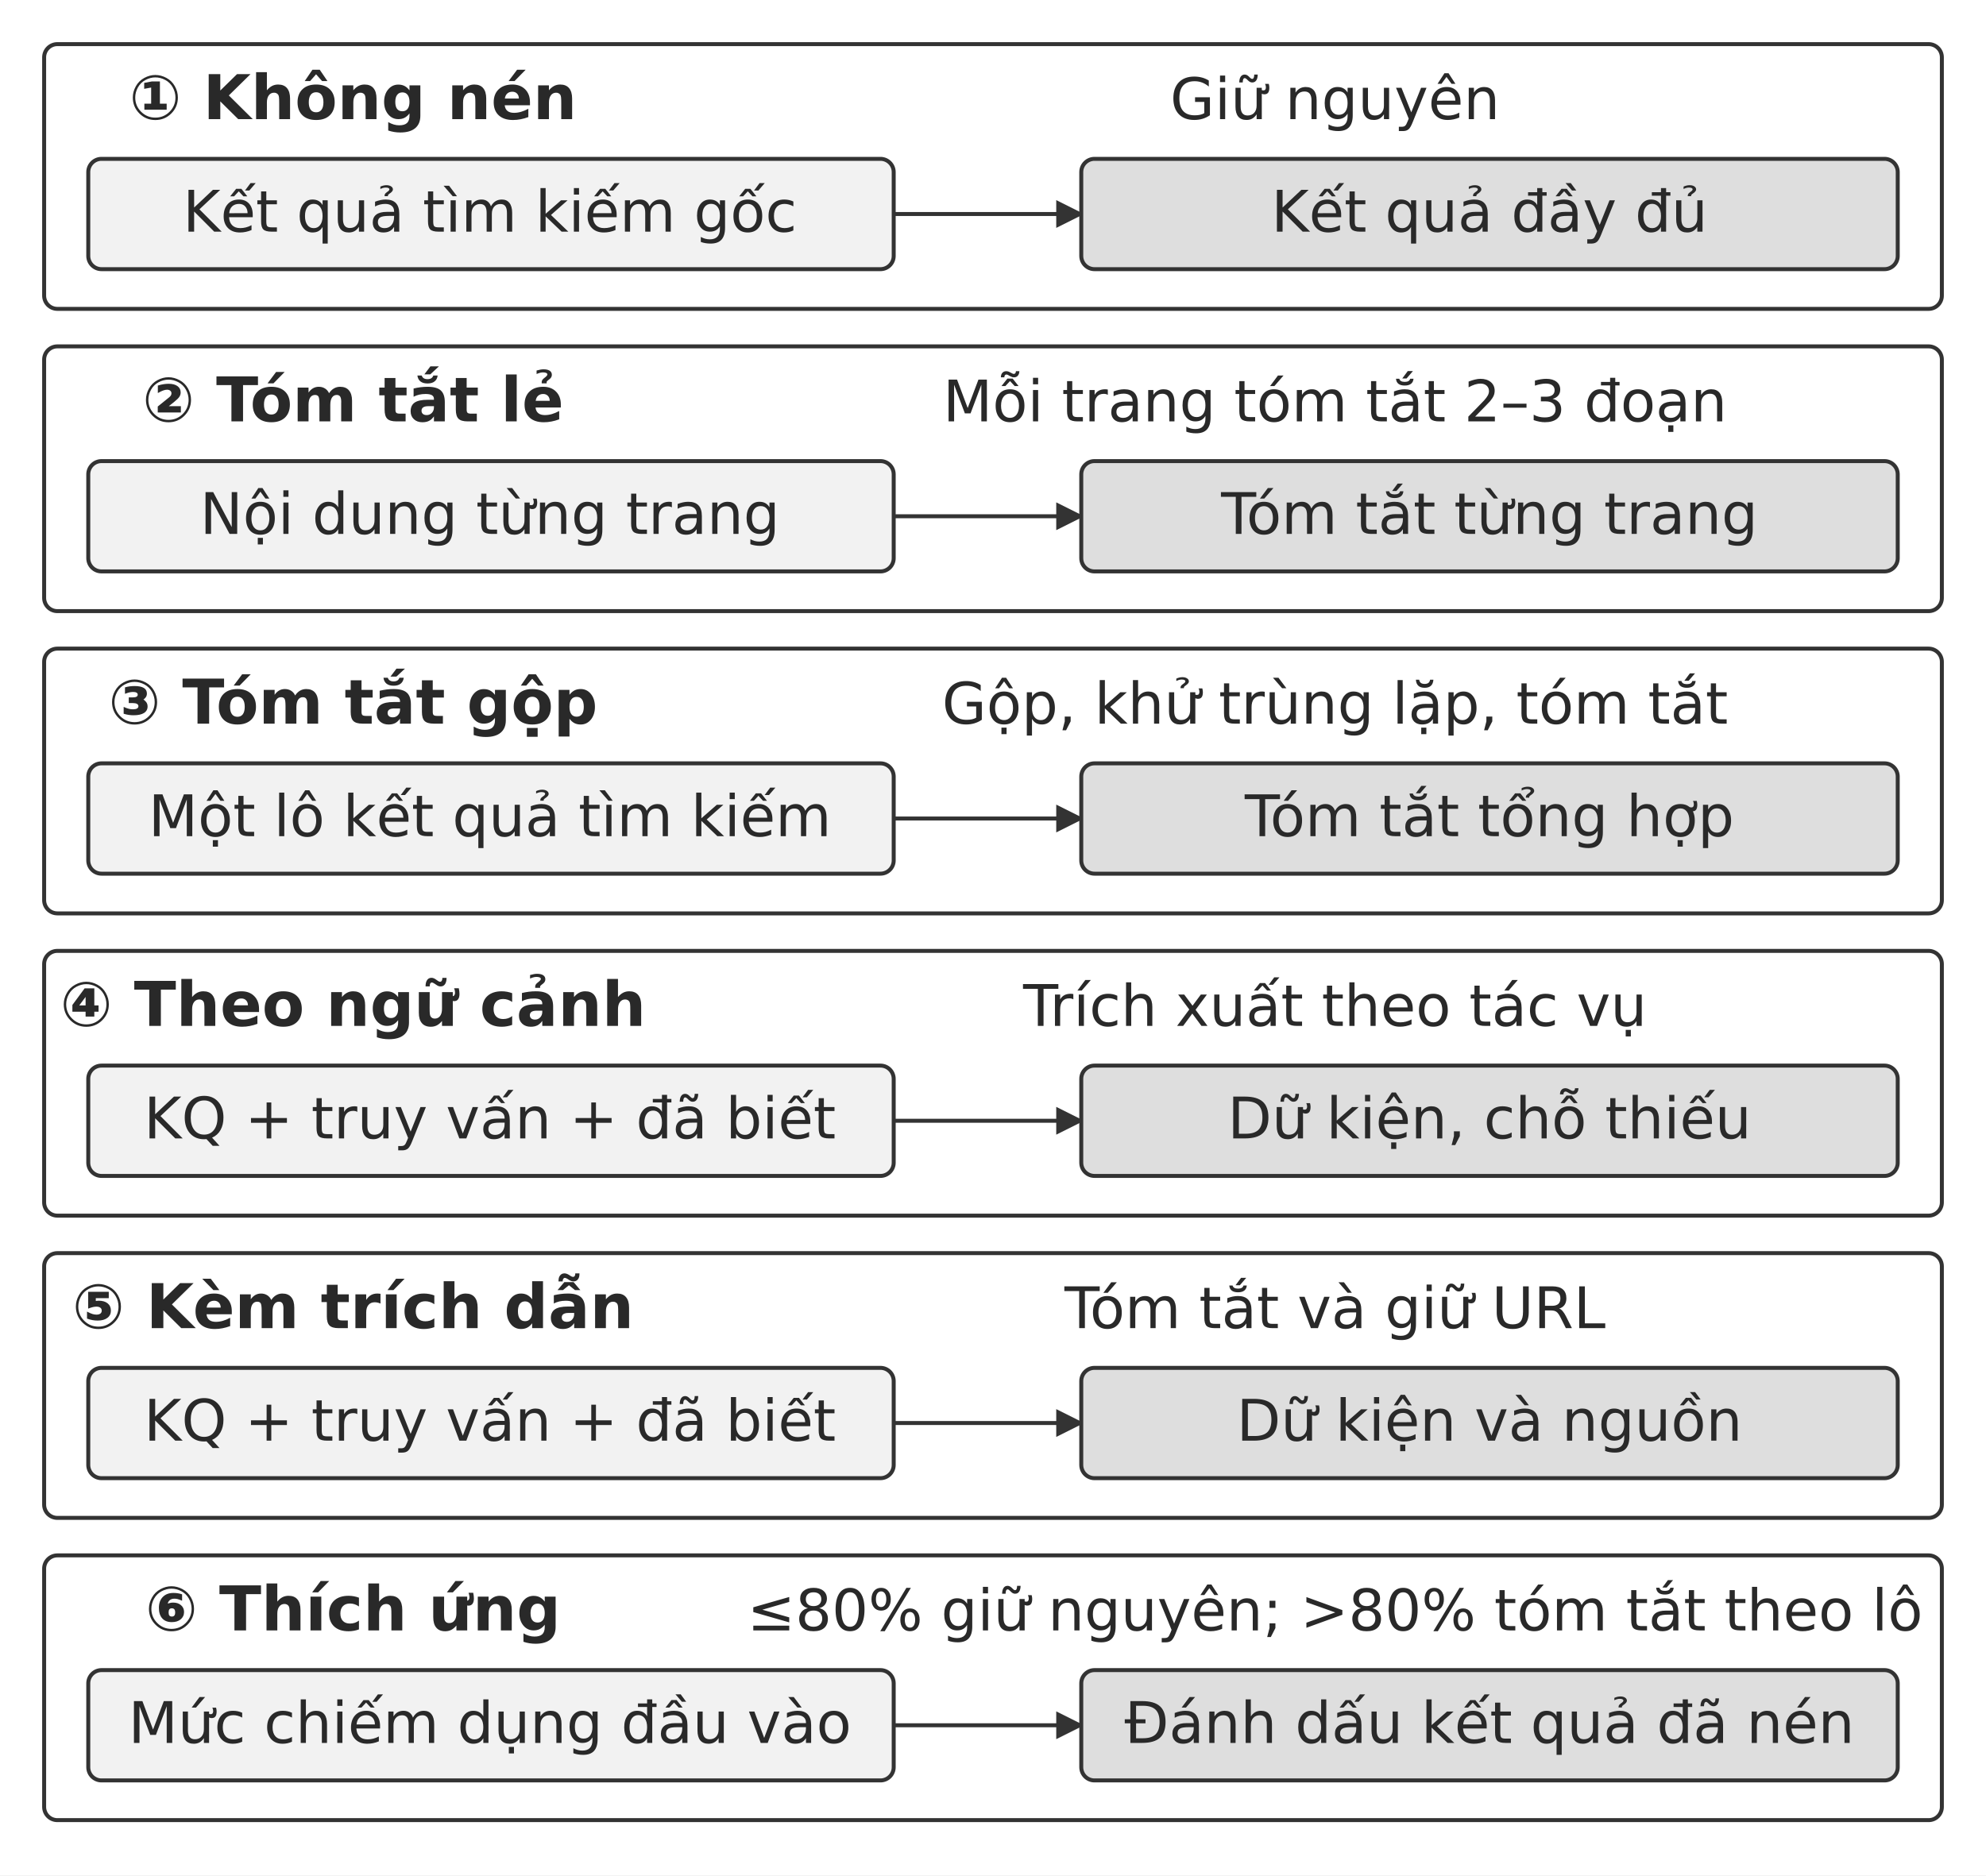
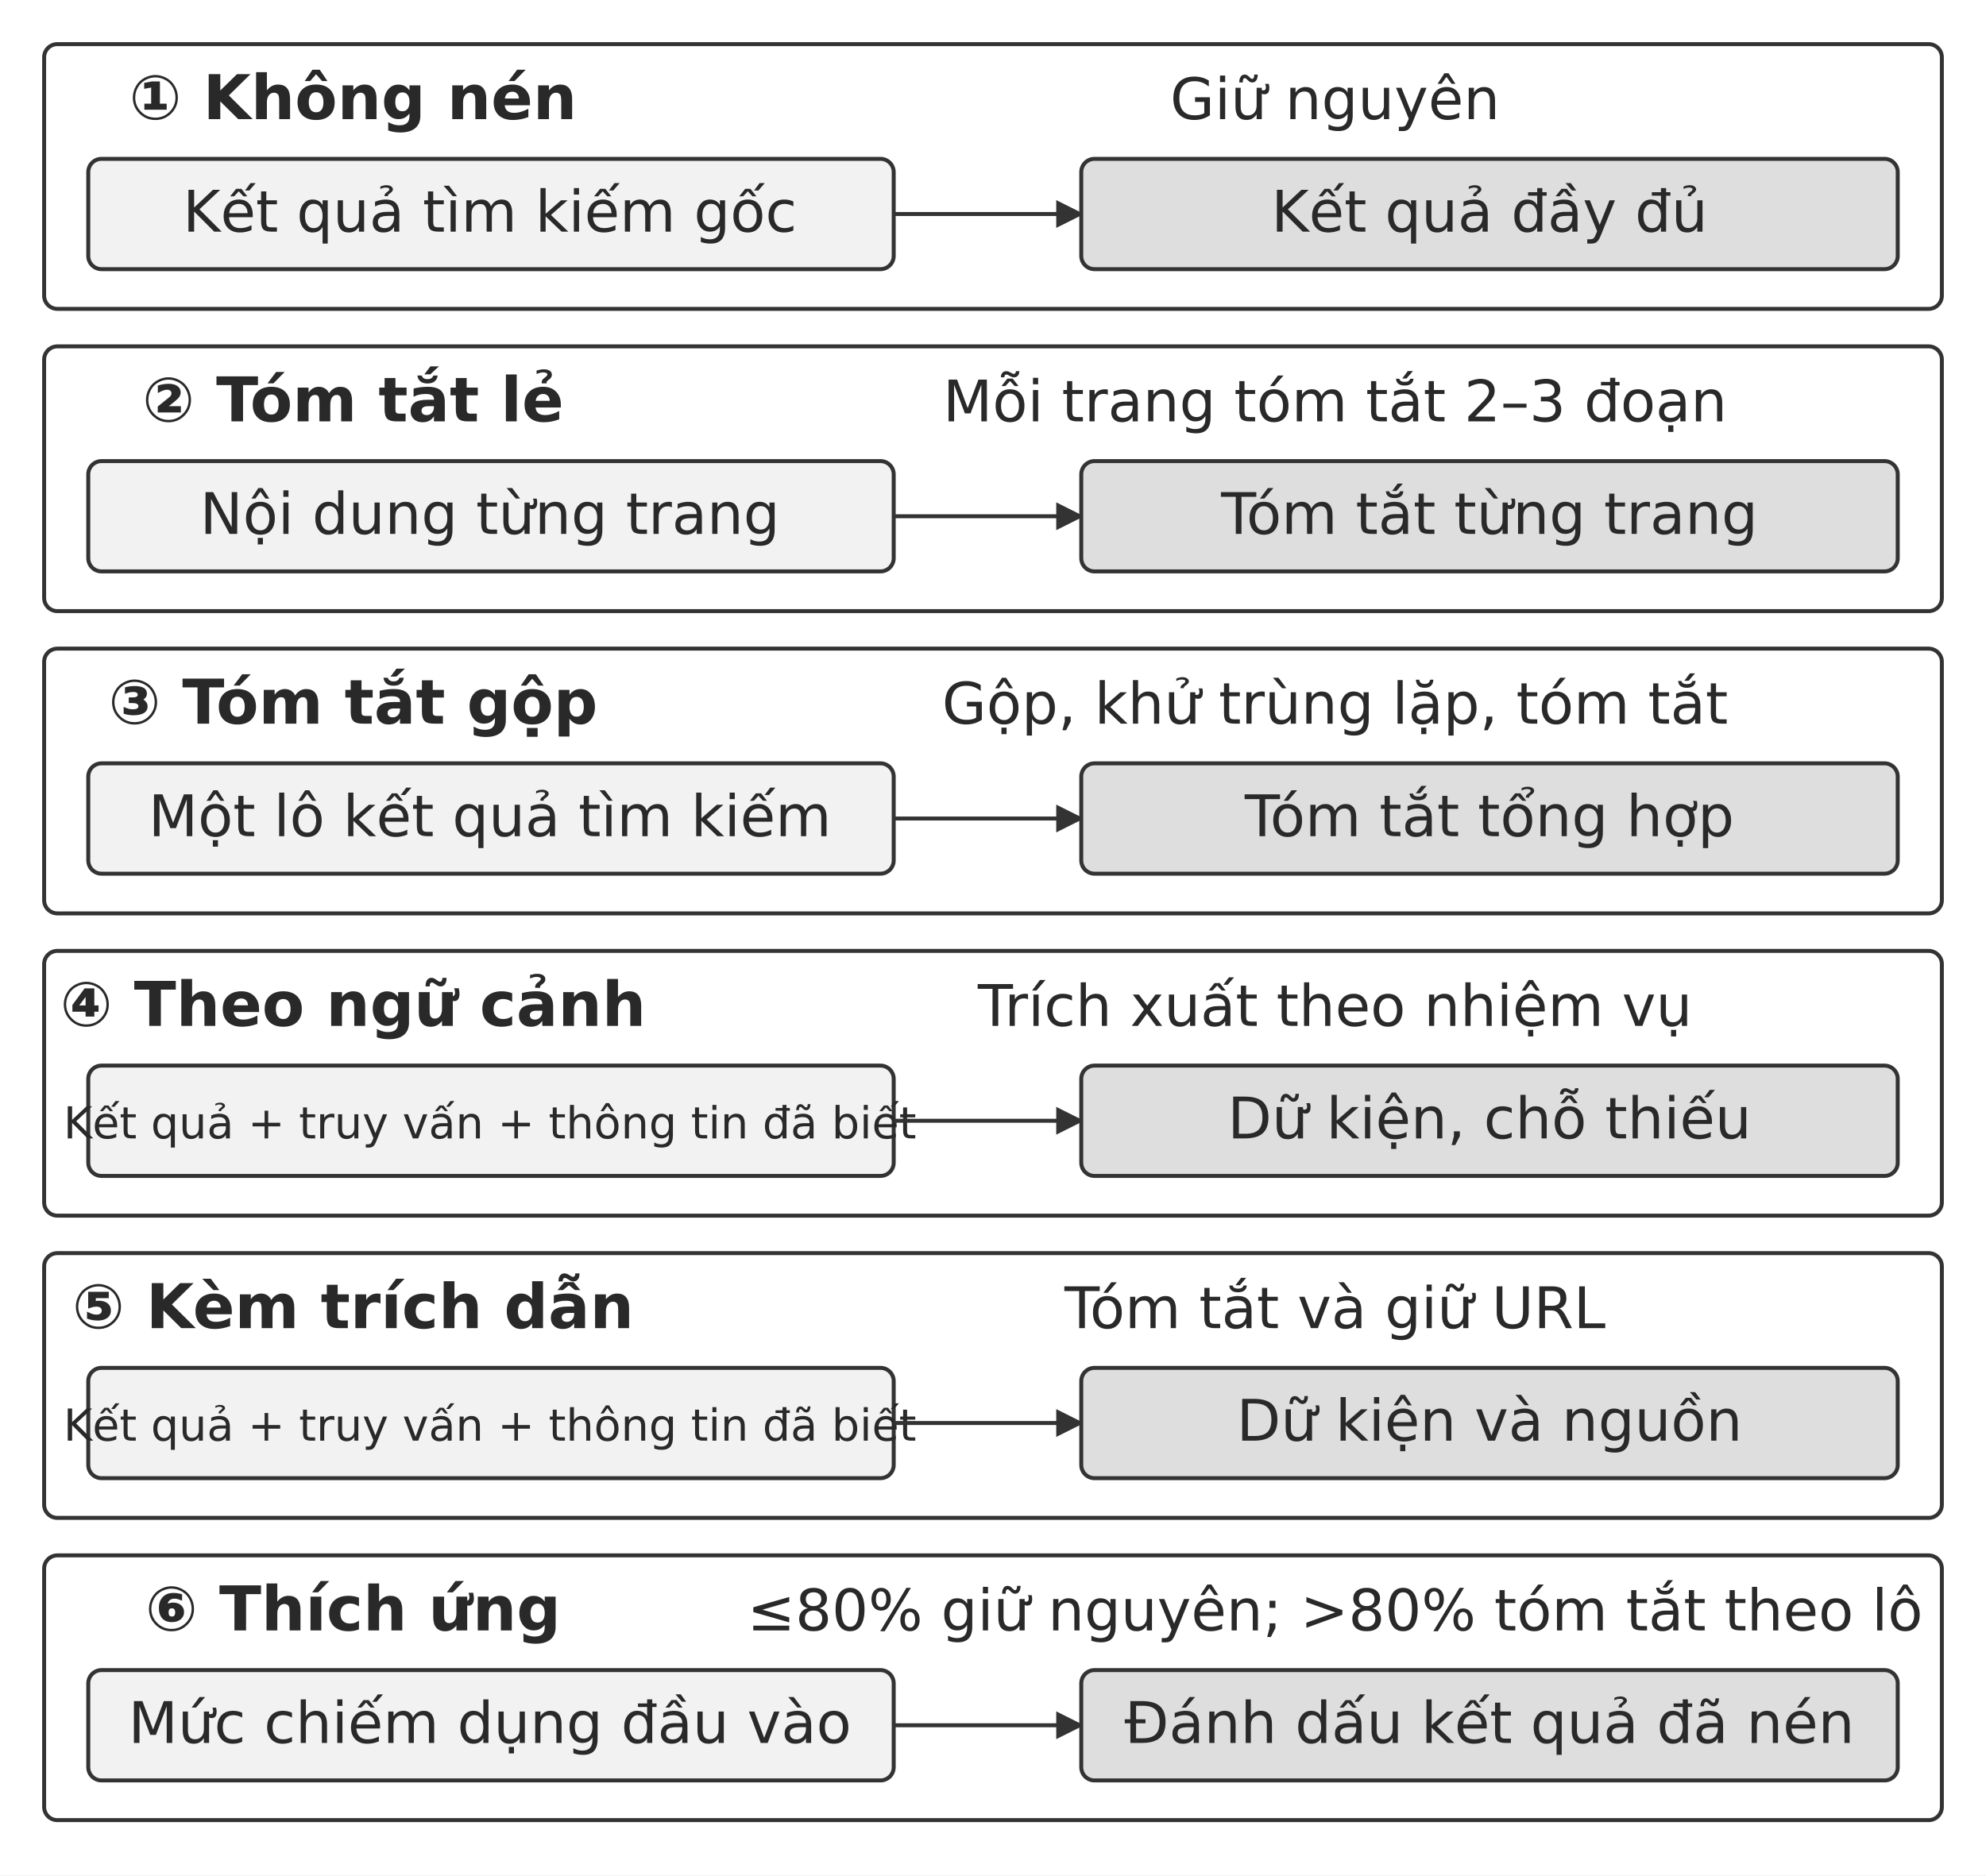
<svg xmlns="http://www.w3.org/2000/svg" width="106.000mm" height="100.111mm" viewBox="0 0 900 850" role="img" aria-labelledby="title desc">
  <defs>
    <marker id="arrow" viewBox="0 0 10 10" refX="9" refY="5" markerWidth="7" markerHeight="7" orient="auto-start-reverse">
      <path d="M0 0 L10 5 L0 10 Z" fill="#333333" />
    </marker>
  </defs>
  <rect width="900" height="850" fill="#ffffff" y="0" />
  <rect x="20" y="20" width="860" height="120" rx="6" fill="#ffffff" stroke="#333333" stroke-width="1.8" />
  <text x="160" y="54" text-anchor="middle" font-family="&quot;DejaVu Sans&quot;, Arial, &quot;Helvetica Neue&quot;, sans-serif" font-size="28.0" font-weight="700" fill="#292929">① Không nén</text>
  <text x="605" y="54" text-anchor="middle" font-family="&quot;DejaVu Sans&quot;, Arial, &quot;Helvetica Neue&quot;, sans-serif" font-size="26.0" font-weight="400" fill="#292929">Giữ nguyên</text>
  <rect x="40" y="72" width="365" height="50" rx="6" fill="#f2f2f2" stroke="#333333" stroke-width="1.8" />
  <text x="222" y="105" text-anchor="middle" font-family="&quot;DejaVu Sans&quot;, Arial, &quot;Helvetica Neue&quot;, sans-serif" font-size="26.0" font-weight="400" fill="#292929">Kết quả tìm kiếm gốc</text>
  <path d="M405 97 L490 97" fill="none" stroke="#333333" stroke-width="1.8" marker-end="url(#arrow)" />
  <rect x="490" y="72" width="370" height="50" rx="6" fill="#dedede" stroke="#333333" stroke-width="1.8" />
  <text x="675" y="105" text-anchor="middle" font-family="&quot;DejaVu Sans&quot;, Arial, &quot;Helvetica Neue&quot;, sans-serif" font-size="26.0" font-weight="400" fill="#292929">Kết quả đầy đủ</text>
  <rect x="20" y="157" width="860" height="120" rx="6" fill="#ffffff" stroke="#333333" stroke-width="1.8" />
  <text x="160" y="191" text-anchor="middle" font-family="&quot;DejaVu Sans&quot;, Arial, &quot;Helvetica Neue&quot;, sans-serif" font-size="28.0" font-weight="700" fill="#292929">② Tóm tắt lẻ</text>
  <text x="605" y="191" text-anchor="middle" font-family="&quot;DejaVu Sans&quot;, Arial, &quot;Helvetica Neue&quot;, sans-serif" font-size="26.0" font-weight="400" fill="#292929">Mỗi trang tóm tắt 2–3 đoạn</text>
  <rect x="40" y="209" width="365" height="50" rx="6" fill="#f2f2f2" stroke="#333333" stroke-width="1.8" />
  <text x="222" y="242" text-anchor="middle" font-family="&quot;DejaVu Sans&quot;, Arial, &quot;Helvetica Neue&quot;, sans-serif" font-size="26.0" font-weight="400" fill="#292929">Nội dung từng trang</text>
  <path d="M405 234 L490 234" fill="none" stroke="#333333" stroke-width="1.8" marker-end="url(#arrow)" />
  <rect x="490" y="209" width="370" height="50" rx="6" fill="#dedede" stroke="#333333" stroke-width="1.8" />
  <text x="675" y="242" text-anchor="middle" font-family="&quot;DejaVu Sans&quot;, Arial, &quot;Helvetica Neue&quot;, sans-serif" font-size="26.0" font-weight="400" fill="#292929">Tóm tắt từng trang</text>
  <rect x="20" y="294" width="860" height="120" rx="6" fill="#ffffff" stroke="#333333" stroke-width="1.8" />
  <text x="160" y="328" text-anchor="middle" font-family="&quot;DejaVu Sans&quot;, Arial, &quot;Helvetica Neue&quot;, sans-serif" font-size="28.0" font-weight="700" fill="#292929">③ Tóm tắt gộp</text>
  <text x="605" y="328" text-anchor="middle" font-family="&quot;DejaVu Sans&quot;, Arial, &quot;Helvetica Neue&quot;, sans-serif" font-size="26.0" font-weight="400" fill="#292929">Gộp, khử trùng lặp, tóm tắt</text>
  <rect x="40" y="346" width="365" height="50" rx="6" fill="#f2f2f2" stroke="#333333" stroke-width="1.8" />
  <text x="222" y="379" text-anchor="middle" font-family="&quot;DejaVu Sans&quot;, Arial, &quot;Helvetica Neue&quot;, sans-serif" font-size="26.0" font-weight="400" fill="#292929">Một lô kết quả tìm kiếm</text>
  <path d="M405 371 L490 371" fill="none" stroke="#333333" stroke-width="1.8" marker-end="url(#arrow)" />
  <rect x="490" y="346" width="370" height="50" rx="6" fill="#dedede" stroke="#333333" stroke-width="1.8" />
  <text x="675" y="379" text-anchor="middle" font-family="&quot;DejaVu Sans&quot;, Arial, &quot;Helvetica Neue&quot;, sans-serif" font-size="26.0" font-weight="400" fill="#292929">Tóm tắt tổng hợp</text>
  <rect x="20" y="431" width="860" height="120" rx="6" fill="#ffffff" stroke="#333333" stroke-width="1.8" />
  <text x="160" y="465" text-anchor="middle" font-family="&quot;DejaVu Sans&quot;, Arial, &quot;Helvetica Neue&quot;, sans-serif" font-size="28.0" font-weight="700" fill="#292929">④ Theo ngữ cảnh</text>
-   <text x="605" y="465" text-anchor="middle" font-family="&quot;DejaVu Sans&quot;, Arial, &quot;Helvetica Neue&quot;, sans-serif" font-size="26.0" font-weight="400" fill="#292929">Trích xuất theo tác vụ</text>
+   <text x="605" y="465" text-anchor="middle" font-family="&quot;DejaVu Sans&quot;, Arial, &quot;Helvetica Neue&quot;, sans-serif" font-size="26.0" font-weight="400" fill="#292929">Trích xuất theo nhiệm vụ</text>
  <rect x="40" y="483" width="365" height="50" rx="6" fill="#f2f2f2" stroke="#333333" stroke-width="1.8" />
-   <text x="222" y="516" text-anchor="middle" font-family="&quot;DejaVu Sans&quot;, Arial, &quot;Helvetica Neue&quot;, sans-serif" font-size="26.0" font-weight="400" fill="#292929">KQ + truy vấn + đã biết</text>
+   <text x="222" y="516" text-anchor="middle" font-family="&quot;DejaVu Sans&quot;, Arial, &quot;Helvetica Neue&quot;, sans-serif" font-size="20" font-weight="400" fill="#292929">Kết quả + truy vấn + thông tin đã biết</text>
  <path d="M405 508 L490 508" fill="none" stroke="#333333" stroke-width="1.8" marker-end="url(#arrow)" />
  <rect x="490" y="483" width="370" height="50" rx="6" fill="#dedede" stroke="#333333" stroke-width="1.8" />
  <text x="675" y="516" text-anchor="middle" font-family="&quot;DejaVu Sans&quot;, Arial, &quot;Helvetica Neue&quot;, sans-serif" font-size="26.0" font-weight="400" fill="#292929">Dữ kiện, chỗ thiếu</text>
  <rect x="20" y="568" width="860" height="120" rx="6" fill="#ffffff" stroke="#333333" stroke-width="1.8" />
  <text x="160" y="602" text-anchor="middle" font-family="&quot;DejaVu Sans&quot;, Arial, &quot;Helvetica Neue&quot;, sans-serif" font-size="28.0" font-weight="700" fill="#292929">⑤ Kèm trích dẫn</text>
  <text x="605" y="602" text-anchor="middle" font-family="&quot;DejaVu Sans&quot;, Arial, &quot;Helvetica Neue&quot;, sans-serif" font-size="26.0" font-weight="400" fill="#292929">Tóm tắt và giữ URL</text>
  <rect x="40" y="620" width="365" height="50" rx="6" fill="#f2f2f2" stroke="#333333" stroke-width="1.8" />
-   <text x="222" y="653" text-anchor="middle" font-family="&quot;DejaVu Sans&quot;, Arial, &quot;Helvetica Neue&quot;, sans-serif" font-size="26.0" font-weight="400" fill="#292929">KQ + truy vấn + đã biết</text>
+   <text x="222" y="653" text-anchor="middle" font-family="&quot;DejaVu Sans&quot;, Arial, &quot;Helvetica Neue&quot;, sans-serif" font-size="20" font-weight="400" fill="#292929">Kết quả + truy vấn + thông tin đã biết</text>
  <path d="M405 645 L490 645" fill="none" stroke="#333333" stroke-width="1.8" marker-end="url(#arrow)" />
  <rect x="490" y="620" width="370" height="50" rx="6" fill="#dedede" stroke="#333333" stroke-width="1.8" />
  <text x="675" y="653" text-anchor="middle" font-family="&quot;DejaVu Sans&quot;, Arial, &quot;Helvetica Neue&quot;, sans-serif" font-size="26.0" font-weight="400" fill="#292929">Dữ kiện và nguồn</text>
  <rect x="20" y="705" width="860" height="120" rx="6" fill="#ffffff" stroke="#333333" stroke-width="1.8" />
  <text x="160" y="739" text-anchor="middle" font-family="&quot;DejaVu Sans&quot;, Arial, &quot;Helvetica Neue&quot;, sans-serif" font-size="28.0" font-weight="700" fill="#292929">⑥ Thích ứng</text>
  <text x="605" y="739" text-anchor="middle" font-family="&quot;DejaVu Sans&quot;, Arial, &quot;Helvetica Neue&quot;, sans-serif" font-size="26.0" font-weight="400" fill="#292929">≤80% giữ nguyên; &gt;80% tóm tắt theo lô</text>
  <rect x="40" y="757" width="365" height="50" rx="6" fill="#f2f2f2" stroke="#333333" stroke-width="1.8" />
  <text x="222" y="790" text-anchor="middle" font-family="&quot;DejaVu Sans&quot;, Arial, &quot;Helvetica Neue&quot;, sans-serif" font-size="26.0" font-weight="400" fill="#292929">Mức chiếm dụng đầu vào</text>
  <path d="M405 782 L490 782" fill="none" stroke="#333333" stroke-width="1.8" marker-end="url(#arrow)" />
  <rect x="490" y="757" width="370" height="50" rx="6" fill="#dedede" stroke="#333333" stroke-width="1.8" />
  <text x="675" y="790" text-anchor="middle" font-family="&quot;DejaVu Sans&quot;, Arial, &quot;Helvetica Neue&quot;, sans-serif" font-size="26.0" font-weight="400" fill="#292929">Đánh dấu kết quả đã nén</text>
  <defs />
</svg>
